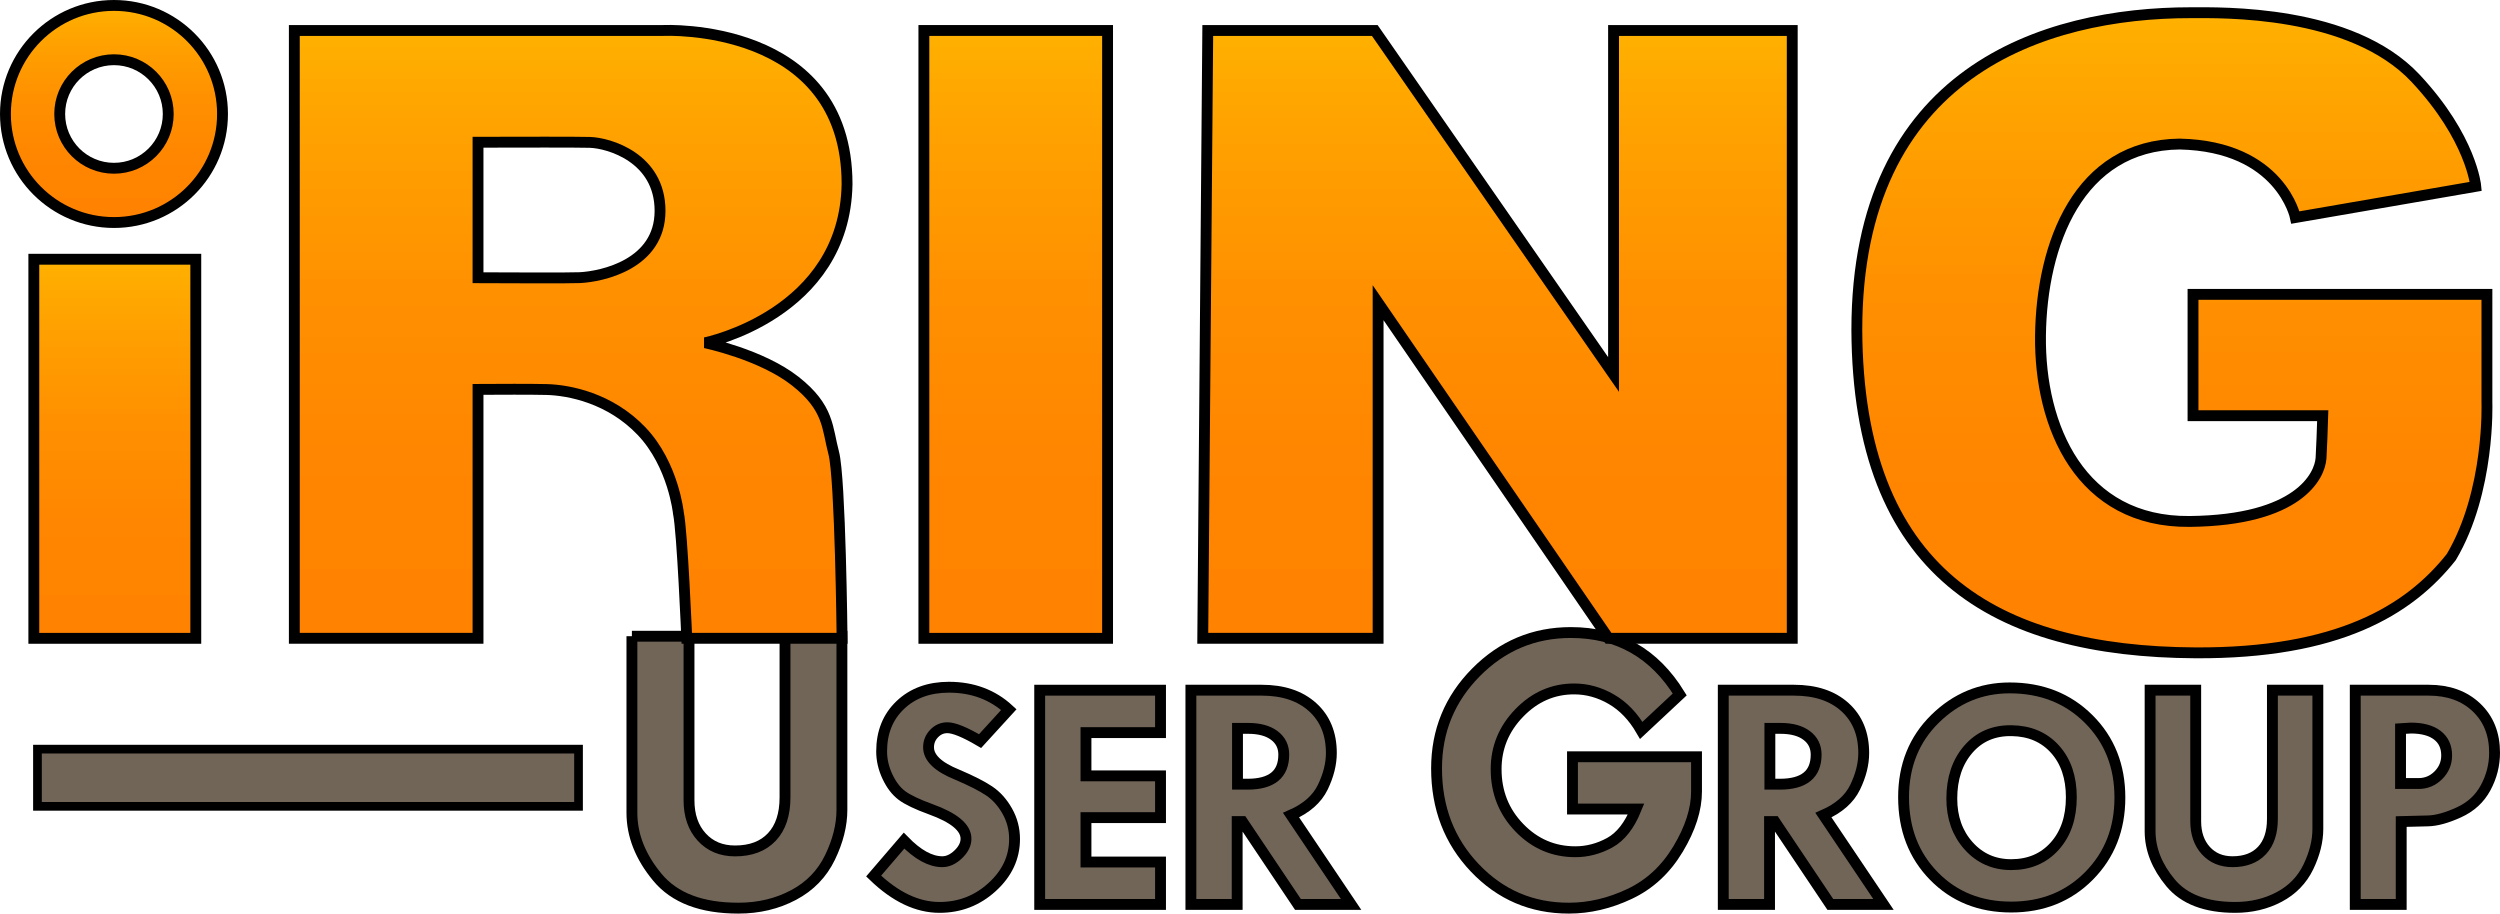
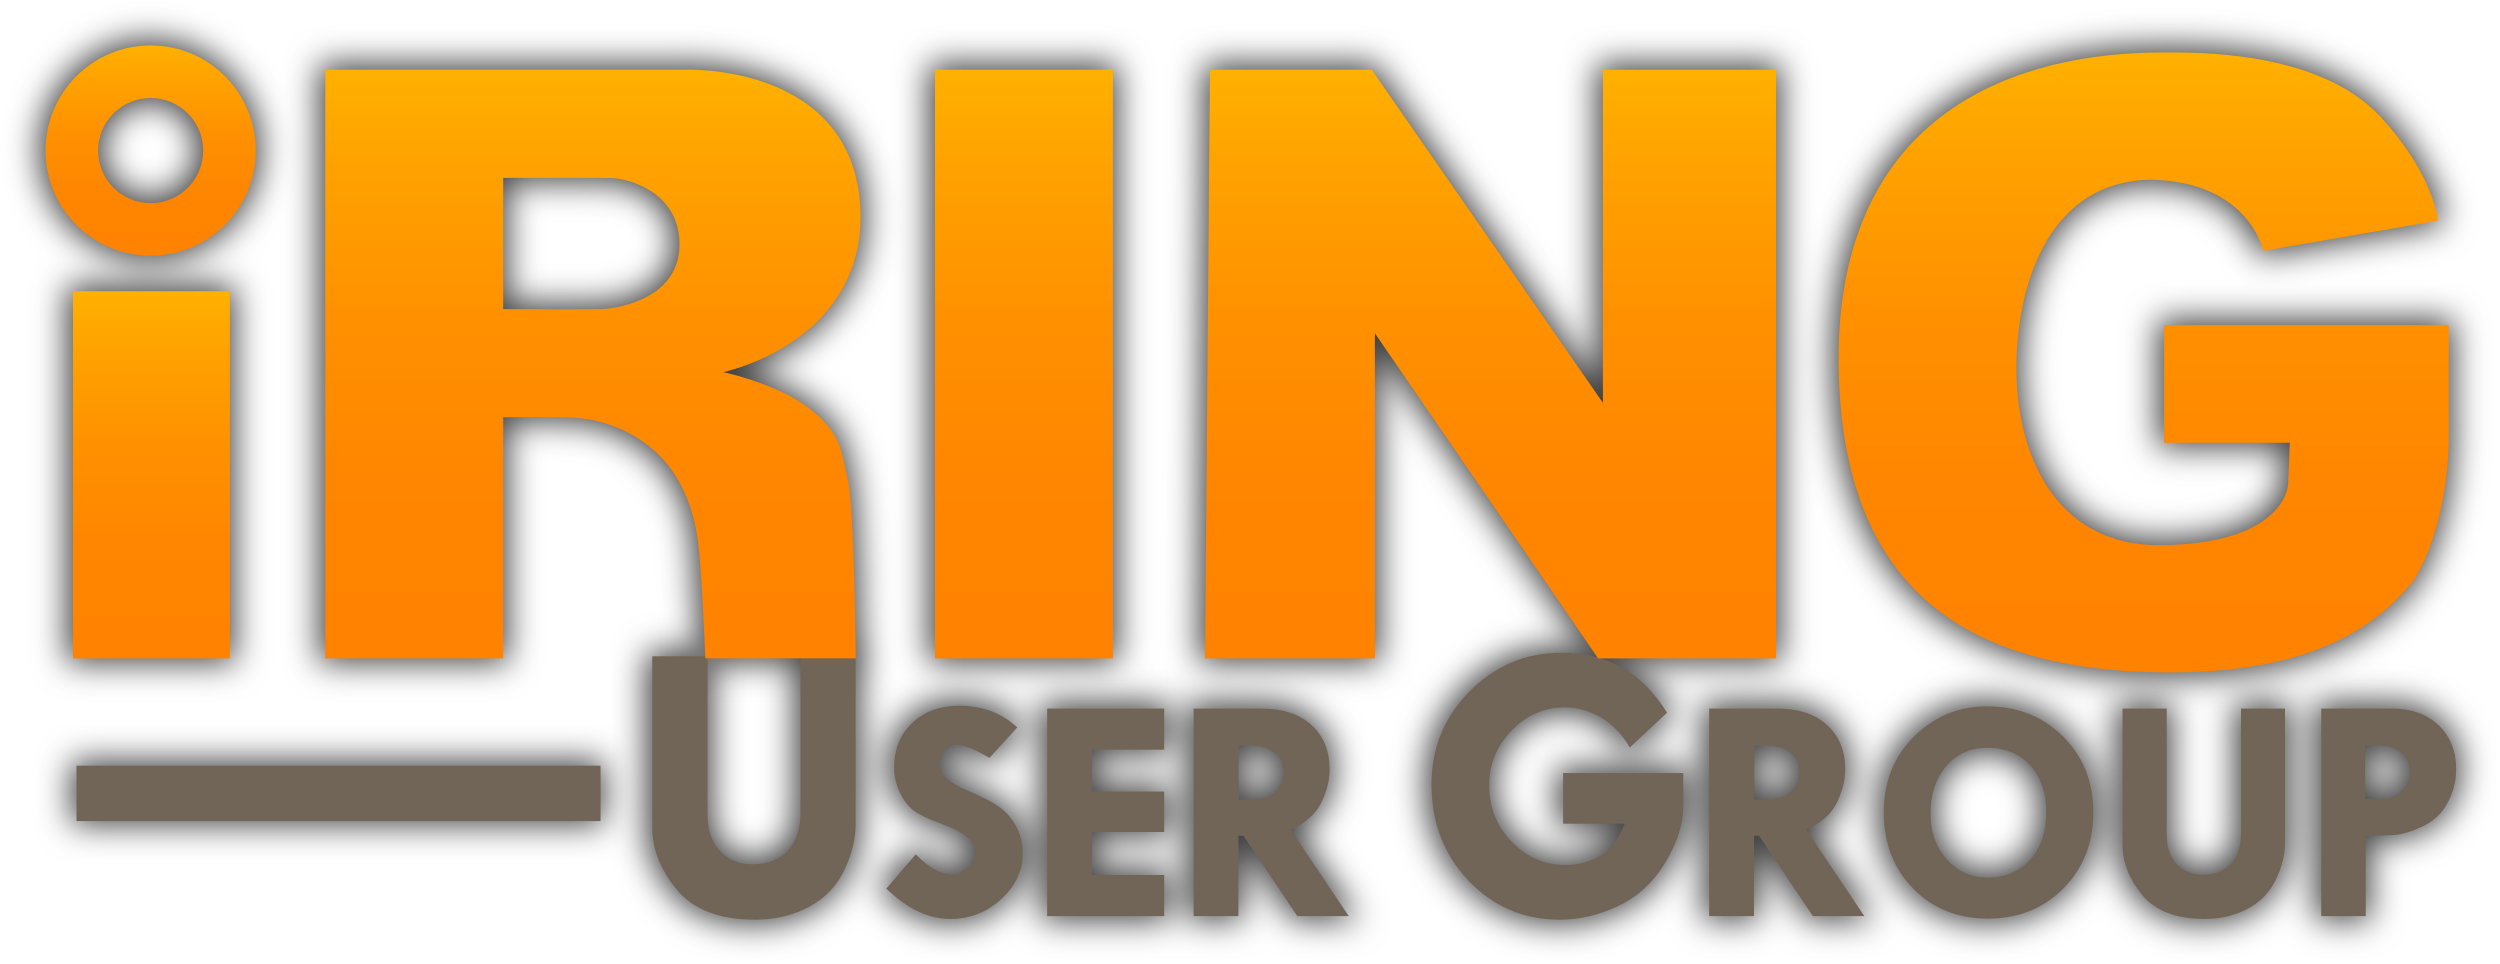
- <svg xmlns="http://www.w3.org/2000/svg" version="1.1" id="Layer_1" x="0px" y="0px" width="230.084" height="84.08" viewBox="0 0 230.084 84.08" enable-background="new 0 0 229.083 83.08" xml:space="preserve">
-   <defs id="defs108" />
-   <rect style="fill:#716558;fill-opacity:1;stroke:#000000;stroke-width:0.8;stroke-miterlimit:4;stroke-opacity:1;stroke-dasharray:none" id="rect3805" width="49.796" height="5.264" x="3.448" y="68.946" />
-   <g id="g3" style="stroke:#000000;stroke-opacity:1" transform="translate(0.5,0.4999998)">
-     <path d="m 57.656,58.053 h 5.256 V 73.15 c 0,1.404 0.389,2.533 1.168,3.385 0.778,0.854 1.802,1.279 3.07,1.279 1.457,0 2.587,-0.43 3.392,-1.289 0.804,-0.857 1.205,-2.07 1.205,-3.637 V 58.053 h 5.237 v 15.982 c 0,1.404 -0.364,2.861 -1.093,4.371 -0.729,1.512 -1.85,2.668 -3.362,3.469 -1.514,0.803 -3.206,1.205 -5.077,1.205 -3.391,0 -5.871,-0.943 -7.441,-2.83 -1.57,-1.887 -2.354,-3.871 -2.354,-5.951 V 58.053 z" id="path5" style="fill:#716558;stroke:#000000;stroke-opacity:1" />
-     <path d="m 92.346,64.809 -2.647,2.898 c -1.395,-0.82 -2.398,-1.232 -3.01,-1.232 -0.472,0 -0.878,0.178 -1.219,0.533 -0.342,0.355 -0.512,0.779 -0.512,1.27 0,0.971 0.883,1.813 2.648,2.523 1.294,0.551 2.271,1.049 2.934,1.494 0.663,0.445 1.217,1.064 1.663,1.855 0.446,0.791 0.67,1.646 0.67,2.568 0,1.691 -0.685,3.164 -2.055,4.414 -1.369,1.252 -2.986,1.879 -4.853,1.879 -2.046,0 -4.067,-0.961 -6.063,-2.885 l 2.799,-3.258 c 1.254,1.291 2.427,1.938 3.521,1.938 0.512,0 1.003,-0.229 1.475,-0.682 0.472,-0.455 0.707,-0.932 0.707,-1.432 0,-1.029 -1.088,-1.936 -3.265,-2.721 -1.244,-0.453 -2.127,-0.877 -2.648,-1.271 -0.521,-0.396 -0.961,-0.971 -1.316,-1.729 -0.356,-0.756 -0.534,-1.529 -0.534,-2.32 0,-1.752 0.571,-3.174 1.715,-4.264 1.144,-1.092 2.639,-1.639 4.484,-1.639 2.185,0.002 4.021,0.69 5.506,2.061 z" id="path7" style="fill:#716558;stroke:#000000;stroke-opacity:1" />
-     <path d="m 95.187,63.021 h 11.12 v 3.904 h -6.861 v 3.98 h 6.861 v 3.844 h -6.861 v 4.086 h 6.861 v 3.904 H 95.187 V 63.021 z" id="path9" style="fill:#716558;stroke:#000000;stroke-opacity:1" />
-     <path d="m 109.103,63.021 h 6.508 c 1.979,0 3.543,0.52 4.693,1.561 1.148,1.041 1.725,2.447 1.725,4.219 0,1.01 -0.264,2.061 -0.791,3.152 -0.529,1.09 -1.5,1.945 -2.918,2.566 l 5.529,8.221 h -4.893 l -5.114,-7.629 h -0.481 v 7.629 h -4.259 V 63.021 z m 4.289,3.514 v 5.137 h 0.921 c 2.224,0 3.337,-0.906 3.337,-2.719 0,-0.74 -0.289,-1.328 -0.869,-1.764 -0.578,-0.436 -1.381,-0.654 -2.408,-0.654 h -0.981 z" id="path11" style="fill:#716558;stroke:#000000;stroke-opacity:1" />
-     <path d="m 154.093,63.412 -3.541,3.309 c -0.742,-1.279 -1.658,-2.234 -2.752,-2.867 -1.092,-0.633 -2.234,-0.949 -3.428,-0.949 -1.934,0 -3.615,0.732 -5.039,2.199 -1.426,1.467 -2.139,3.197 -2.139,5.189 0,2.119 0.713,3.914 2.139,5.387 1.424,1.473 3.143,2.209 5.152,2.209 1.092,0 2.145,-0.275 3.154,-0.826 1.012,-0.551 1.824,-1.586 2.439,-3.104 h -5.857 v -4.813 h 11.416 v 3.195 c 0,1.643 -0.566,3.408 -1.695,5.293 -1.131,1.889 -2.619,3.266 -4.465,4.137 -1.846,0.873 -3.711,1.309 -5.596,1.309 -3.416,0 -6.299,-1.236 -8.646,-3.705 -2.35,-2.469 -3.523,-5.521 -3.523,-9.156 0,-3.447 1.209,-6.395 3.627,-8.838 2.418,-2.445 5.328,-3.666 8.732,-3.666 4.345,0 7.686,1.898 10.022,5.697 z" id="path13" style="fill:#716558;stroke:#000000;stroke-opacity:1" />
-     <path d="m 158.099,63.021 h 6.508 c 1.979,0 3.543,0.52 4.693,1.561 1.148,1.041 1.725,2.447 1.725,4.219 0,1.01 -0.264,2.061 -0.791,3.152 -0.529,1.09 -1.5,1.945 -2.918,2.566 l 5.529,8.221 h -4.893 l -5.113,-7.629 h -0.482 v 7.629 h -4.258 V 63.021 z m 4.289,3.514 v 5.137 h 0.92 c 2.225,0 3.338,-0.906 3.338,-2.719 0,-0.74 -0.289,-1.328 -0.869,-1.764 -0.578,-0.436 -1.381,-0.654 -2.408,-0.654 h -0.981 z" id="path15" style="fill:#716558;stroke:#000000;stroke-opacity:1" />
-     <path d="m 174.693,72.873 c 0,-2.914 0.965,-5.318 2.896,-7.217 1.932,-1.896 4.221,-2.846 6.869,-2.846 2.93,0 5.352,0.953 7.268,2.861 1.916,1.908 2.875,4.318 2.875,7.232 0,2.893 -0.949,5.295 -2.844,7.209 -1.896,1.912 -4.283,2.867 -7.162,2.867 -2.881,0 -5.25,-0.951 -7.111,-2.854 -1.861,-1.903 -2.791,-4.318 -2.791,-7.252 z m 9.961,-6.127 c -1.654,-0.031 -2.988,0.541 -4.002,1.711 -1.014,1.172 -1.52,2.684 -1.52,4.537 0,1.752 0.516,3.203 1.549,4.355 1.033,1.15 2.338,1.727 3.914,1.727 1.654,0 2.99,-0.568 4.01,-1.705 1.018,-1.137 1.527,-2.635 1.527,-4.498 0,-1.832 -0.5,-3.305 -1.498,-4.416 -0.998,-1.111 -2.324,-1.682 -3.98,-1.711 z" id="path17" style="fill:#716558;stroke:#000000;stroke-opacity:1" />
-     <path d="m 197.382,63.021 h 4.197 v 12.061 c 0,1.121 0.313,2.021 0.934,2.703 0.621,0.68 1.439,1.021 2.453,1.021 1.164,0 2.066,-0.344 2.709,-1.029 0.641,-0.686 0.963,-1.654 0.963,-2.906 v -11.85 h 4.182 v 12.766 c 0,1.121 -0.291,2.285 -0.871,3.492 -0.582,1.207 -1.479,2.131 -2.688,2.771 -1.209,0.64 -2.561,0.961 -4.055,0.961 -2.709,0 -4.689,-0.754 -5.943,-2.262 -1.254,-1.506 -1.881,-3.09 -1.881,-4.752 V 63.021 z" id="path19" style="fill:#716558;stroke:#000000;stroke-opacity:1" />
-     <path d="m 216.263,63.021 h 6.756 c 1.816,0 3.281,0.527 4.395,1.584 1.114,1.057 1.67,2.445 1.67,4.168 0,1.131 -0.273,2.205 -0.82,3.221 -0.547,1.018 -1.371,1.775 -2.475,2.275 -1.104,0.502 -2.047,0.762 -2.828,0.781 l -2.469,0.061 v 7.629 h -4.229 V 63.021 z m 4.168,3.545 v 5.045 h 1.656 c 0.711,0 1.32,-0.256 1.828,-0.766 0.506,-0.51 0.76,-1.117 0.76,-1.816 0,-0.801 -0.287,-1.422 -0.857,-1.863 -0.572,-0.439 -1.385,-0.66 -2.438,-0.66 l -0.949,0.06 z" id="path21" style="fill:#716558;stroke:#000000;stroke-opacity:1" />
+ <svg xmlns="http://www.w3.org/2000/svg" version="1.1" id="Layer_1" x="0px" y="0px" width="237.576" height="91.572" viewBox="0 0 237.576 91.572" enable-background="new 0 0 229.083 83.08" xml:space="preserve">
+   <defs id="defs108">
+     <linearGradient id="SVGID_1_-1" gradientUnits="userSpaceOnUse" x1="137.321" y1="2.305" x2="137.321" y2="58.248">
+       <stop offset="0" style="stop-color:#FFB100" id="stop26-7" />
+       <stop offset="0.149" style="stop-color:#FFA300" id="stop28-4" />
+       <stop offset="0.416" style="stop-color:#FF9100" id="stop30-0" />
+       <stop offset="0.695" style="stop-color:#FF8600" id="stop32-9" />
+       <stop offset="1" style="stop-color:#FF8200" id="stop34-4" />
+     </linearGradient>
+     <linearGradient id="SVGID_2_-8" gradientUnits="userSpaceOnUse" x1="92.981" y1="2.305" x2="92.981" y2="58.248">
+       <stop offset="0" style="stop-color:#FFB100" id="stop39-8" />
+       <stop offset="0.149" style="stop-color:#FFA300" id="stop41-2" />
+       <stop offset="0.416" style="stop-color:#FF9100" id="stop43-4" />
+       <stop offset="0.695" style="stop-color:#FF8600" id="stop45-5" />
+       <stop offset="1" style="stop-color:#FF8200" id="stop47-5" />
+     </linearGradient>
+     <linearGradient id="SVGID_3_-1" gradientUnits="userSpaceOnUse" x1="10.067" y1="23.359" x2="10.067" y2="58.248">
+       <stop offset="0" style="stop-color:#FFB100" id="stop54-7" />
+       <stop offset="0.149" style="stop-color:#FFA300" id="stop56-1" />
+       <stop offset="0.416" style="stop-color:#FF9100" id="stop58-1" />
+       <stop offset="0.695" style="stop-color:#FF8600" id="stop60-5" />
+       <stop offset="1" style="stop-color:#FF8200" id="stop62-2" />
+     </linearGradient>
+     <linearGradient id="SVGID_4_-7" gradientUnits="userSpaceOnUse" x1="9.99" y1="0" x2="9.99" y2="19.98">
+       <stop offset="0" style="stop-color:#FFB100" id="stop67-6" />
+       <stop offset="0.149" style="stop-color:#FFA300" id="stop69-1" />
+       <stop offset="0.416" style="stop-color:#FF9100" id="stop71-4" />
+       <stop offset="0.695" style="stop-color:#FF8600" id="stop73-2" />
+       <stop offset="1" style="stop-color:#FF8200" id="stop75-3" />
+     </linearGradient>
+     <linearGradient id="SVGID_5_-2" gradientUnits="userSpaceOnUse" x1="52.023" y1="2.297" x2="52.023" y2="58.248">
+       <stop offset="0" style="stop-color:#FFB100" id="stop80-2" />
+       <stop offset="0.149" style="stop-color:#FFA300" id="stop82-1" />
+       <stop offset="0.416" style="stop-color:#FF9100" id="stop84-6" />
+       <stop offset="0.695" style="stop-color:#FF8600" id="stop86-8" />
+       <stop offset="1" style="stop-color:#FF8200" id="stop88-5" />
+     </linearGradient>
+     <linearGradient id="SVGID_6_-7" gradientUnits="userSpaceOnUse" x1="199.388" y1="0.665" x2="199.388" y2="59.583">
+       <stop offset="0" style="stop-color:#FFB100" id="stop93-6" />
+       <stop offset="0.149" style="stop-color:#FFA300" id="stop95-1" />
+       <stop offset="0.416" style="stop-color:#FF9100" id="stop97-8" />
+       <stop offset="0.695" style="stop-color:#FF8600" id="stop99-9" />
+       <stop offset="1" style="stop-color:#FF8200" id="stop101-2" />
+     </linearGradient>
+     <filter id="filter4177" x="-0.075" width="1.15" y="-0.712" height="2.423" color-interpolation-filters="sRGB">
+       <feGaussianBlur stdDeviation="1.561" id="feGaussianBlur4179" />
+     </filter>
+     <filter id="filter4181" x="-0.022" width="1.044" y="-0.148" height="1.295" color-interpolation-filters="sRGB">
+       <feGaussianBlur stdDeviation="1.561" id="feGaussianBlur4183" />
+     </filter>
+     <filter id="filter4185" color-interpolation-filters="sRGB">
+       <feGaussianBlur stdDeviation="1.561" id="feGaussianBlur4187" />
+     </filter>
+   </defs>
+   <rect style="opacity:0.75;fill:#000000;fill-opacity:1;stroke:#000000;stroke-width:0.8;stroke-miterlimit:4;stroke-opacity:1;stroke-dasharray:none;filter:url(#filter4177)" id="rect3805-7" width="49.796" height="5.264" x="7.194" y="72.692" />
+   <g id="g3-9" style="opacity:0.75;fill:#000000;fill-opacity:1;stroke:#000000;stroke-opacity:1;filter:url(#filter4181)" transform="translate(4.245968,4.245966)">
+     <path d="m 57.656,58.053 h 5.256 V 73.15 c 0,1.404 0.389,2.533 1.168,3.385 0.778,0.854 1.802,1.279 3.07,1.279 1.457,0 2.587,-0.43 3.392,-1.289 0.804,-0.857 1.205,-2.07 1.205,-3.637 V 58.053 h 5.237 v 15.982 c 0,1.404 -0.364,2.861 -1.093,4.371 -0.729,1.512 -1.85,2.668 -3.362,3.469 -1.514,0.803 -3.206,1.205 -5.077,1.205 -3.391,0 -5.871,-0.943 -7.441,-2.83 -1.57,-1.887 -2.354,-3.871 -2.354,-5.951 V 58.053 z" id="path5-5" style="fill:#000000;fill-opacity:1;stroke:#000000;stroke-opacity:1" />
+     <path d="m 92.346,64.809 -2.647,2.898 c -1.395,-0.82 -2.398,-1.232 -3.01,-1.232 -0.472,0 -0.878,0.178 -1.219,0.533 -0.342,0.355 -0.512,0.779 -0.512,1.27 0,0.971 0.883,1.813 2.648,2.523 1.294,0.551 2.271,1.049 2.934,1.494 0.663,0.445 1.217,1.064 1.663,1.855 0.446,0.791 0.67,1.646 0.67,2.568 0,1.691 -0.685,3.164 -2.055,4.414 -1.369,1.252 -2.986,1.879 -4.853,1.879 -2.046,0 -4.067,-0.961 -6.063,-2.885 l 2.799,-3.258 c 1.254,1.291 2.427,1.938 3.521,1.938 0.512,0 1.003,-0.229 1.475,-0.682 0.472,-0.455 0.707,-0.932 0.707,-1.432 0,-1.029 -1.088,-1.936 -3.265,-2.721 -1.244,-0.453 -2.127,-0.877 -2.648,-1.271 -0.521,-0.396 -0.961,-0.971 -1.316,-1.729 -0.356,-0.756 -0.534,-1.529 -0.534,-2.32 0,-1.752 0.571,-3.174 1.715,-4.264 1.144,-1.092 2.639,-1.639 4.484,-1.639 2.185,0.002 4.021,0.69 5.506,2.061 z" id="path7-4" style="fill:#000000;fill-opacity:1;stroke:#000000;stroke-opacity:1" />
+     <path d="m 95.187,63.021 h 11.12 v 3.904 h -6.861 v 3.98 h 6.861 v 3.844 h -6.861 v 4.086 h 6.861 v 3.904 H 95.187 V 63.021 z" id="path9-3" style="fill:#000000;fill-opacity:1;stroke:#000000;stroke-opacity:1" />
+     <path d="m 109.103,63.021 h 6.508 c 1.979,0 3.543,0.52 4.693,1.561 1.148,1.041 1.725,2.447 1.725,4.219 0,1.01 -0.264,2.061 -0.791,3.152 -0.529,1.09 -1.5,1.945 -2.918,2.566 l 5.529,8.221 h -4.893 l -5.114,-7.629 h -0.481 v 7.629 h -4.259 V 63.021 z m 4.289,3.514 v 5.137 h 0.921 c 2.224,0 3.337,-0.906 3.337,-2.719 0,-0.74 -0.289,-1.328 -0.869,-1.764 -0.578,-0.436 -1.381,-0.654 -2.408,-0.654 h -0.981 z" id="path11-1" style="fill:#000000;fill-opacity:1;stroke:#000000;stroke-opacity:1" />
+     <path d="m 154.093,63.412 -3.541,3.309 c -0.742,-1.279 -1.658,-2.234 -2.752,-2.867 -1.092,-0.633 -2.234,-0.949 -3.428,-0.949 -1.934,0 -3.615,0.732 -5.039,2.199 -1.426,1.467 -2.139,3.197 -2.139,5.189 0,2.119 0.713,3.914 2.139,5.387 1.424,1.473 3.143,2.209 5.152,2.209 1.092,0 2.145,-0.275 3.154,-0.826 1.012,-0.551 1.824,-1.586 2.439,-3.104 h -5.857 v -4.813 h 11.416 v 3.195 c 0,1.643 -0.566,3.408 -1.695,5.293 -1.131,1.889 -2.619,3.266 -4.465,4.137 -1.846,0.873 -3.711,1.309 -5.596,1.309 -3.416,0 -6.299,-1.236 -8.646,-3.705 -2.35,-2.469 -3.523,-5.521 -3.523,-9.156 0,-3.447 1.209,-6.395 3.627,-8.838 2.418,-2.445 5.328,-3.666 8.732,-3.666 4.345,0 7.686,1.898 10.022,5.697 z" id="path13-2" style="fill:#000000;fill-opacity:1;stroke:#000000;stroke-opacity:1" />
+     <path d="m 158.099,63.021 h 6.508 c 1.979,0 3.543,0.52 4.693,1.561 1.148,1.041 1.725,2.447 1.725,4.219 0,1.01 -0.264,2.061 -0.791,3.152 -0.529,1.09 -1.5,1.945 -2.918,2.566 l 5.529,8.221 h -4.893 l -5.113,-7.629 h -0.482 v 7.629 h -4.258 V 63.021 z m 4.289,3.514 v 5.137 h 0.92 c 2.225,0 3.338,-0.906 3.338,-2.719 0,-0.74 -0.289,-1.328 -0.869,-1.764 -0.578,-0.436 -1.381,-0.654 -2.408,-0.654 h -0.981 z" id="path15-3" style="fill:#000000;fill-opacity:1;stroke:#000000;stroke-opacity:1" />
+     <path d="m 174.693,72.873 c 0,-2.914 0.965,-5.318 2.896,-7.217 1.932,-1.896 4.221,-2.846 6.869,-2.846 2.93,0 5.352,0.953 7.268,2.861 1.916,1.908 2.875,4.318 2.875,7.232 0,2.893 -0.949,5.295 -2.844,7.209 -1.896,1.912 -4.283,2.867 -7.162,2.867 -2.881,0 -5.25,-0.951 -7.111,-2.854 -1.861,-1.903 -2.791,-4.318 -2.791,-7.252 z m 9.961,-6.127 c -1.654,-0.031 -2.988,0.541 -4.002,1.711 -1.014,1.172 -1.52,2.684 -1.52,4.537 0,1.752 0.516,3.203 1.549,4.355 1.033,1.15 2.338,1.727 3.914,1.727 1.654,0 2.99,-0.568 4.01,-1.705 1.018,-1.137 1.527,-2.635 1.527,-4.498 0,-1.832 -0.5,-3.305 -1.498,-4.416 -0.998,-1.111 -2.324,-1.682 -3.98,-1.711 z" id="path17-3" style="fill:#000000;fill-opacity:1;stroke:#000000;stroke-opacity:1" />
+     <path d="m 197.382,63.021 h 4.197 v 12.061 c 0,1.121 0.313,2.021 0.934,2.703 0.621,0.68 1.439,1.021 2.453,1.021 1.164,0 2.066,-0.344 2.709,-1.029 0.641,-0.686 0.963,-1.654 0.963,-2.906 v -11.85 h 4.182 v 12.766 c 0,1.121 -0.291,2.285 -0.871,3.492 -0.582,1.207 -1.479,2.131 -2.688,2.771 -1.209,0.64 -2.561,0.961 -4.055,0.961 -2.709,0 -4.689,-0.754 -5.943,-2.262 -1.254,-1.506 -1.881,-3.09 -1.881,-4.752 V 63.021 z" id="path19-4" style="fill:#000000;fill-opacity:1;stroke:#000000;stroke-opacity:1" />
+     <path d="m 216.263,63.021 h 6.756 c 1.816,0 3.281,0.527 4.395,1.584 1.114,1.057 1.67,2.445 1.67,4.168 0,1.131 -0.273,2.205 -0.82,3.221 -0.547,1.018 -1.371,1.775 -2.475,2.275 -1.104,0.502 -2.047,0.762 -2.828,0.781 l -2.469,0.061 v 7.629 h -4.229 V 63.021 z m 4.168,3.545 v 5.045 h 1.656 c 0.711,0 1.32,-0.256 1.828,-0.766 0.506,-0.51 0.76,-1.117 0.76,-1.816 0,-0.801 -0.287,-1.422 -0.857,-1.863 -0.572,-0.439 -1.385,-0.66 -2.438,-0.66 l -0.949,0.06 z" id="path21-1" style="fill:#000000;fill-opacity:1;stroke:#000000;stroke-opacity:1" />
  </g>
-   <g id="g23" style="stroke:#000000;stroke-opacity:1" transform="translate(0.5,0.4999998)">
+   <g id="g23-1" style="opacity:0.75;fill:#000000;fill-opacity:1;stroke:#000000;stroke-opacity:1;filter:url(#filter4185)" transform="translate(4.245968,4.245966)">
+     <linearGradient id="linearGradient3863" gradientUnits="userSpaceOnUse" x1="137.321" y1="2.305" x2="137.321" y2="58.248">
+       <stop offset="0" style="stop-color:#FFB100" id="stop3865" />
+       <stop offset="0.149" style="stop-color:#FFA300" id="stop3867" />
+       <stop offset="0.416" style="stop-color:#FF9100" id="stop3869" />
+       <stop offset="0.695" style="stop-color:#FF8600" id="stop3871" />
+       <stop offset="1" style="stop-color:#FF8200" id="stop3873" />
+     </linearGradient>
+     <polygon points="126.332,27.357 126.332,58.248 110.194,58.248 110.655,2.305 126.025,2.305 148.001,33.965 148.001,2.307 164.447,2.307 164.447,58.248 147.541,58.248 " id="polygon36-3" style="fill:#000000;fill-opacity:1;stroke:#000000;stroke-opacity:1" />
+     <linearGradient id="linearGradient3876" gradientUnits="userSpaceOnUse" x1="92.981" y1="2.305" x2="92.981" y2="58.248">
+       <stop offset="0" style="stop-color:#FFB100" id="stop3878" />
+       <stop offset="0.149" style="stop-color:#FFA300" id="stop3880" />
+       <stop offset="0.416" style="stop-color:#FF9100" id="stop3882" />
+       <stop offset="0.695" style="stop-color:#FF8600" id="stop3884" />
+       <stop offset="1" style="stop-color:#FF8200" id="stop3886" />
+     </linearGradient>
+     <rect x="84.528" y="2.305" width="16.906" height="55.943" id="rect49-8" style="fill:#000000;fill-opacity:1;stroke:#000000;stroke-opacity:1" />
+     <g id="g51-7" style="fill:#000000;fill-opacity:1;stroke:#000000;stroke-opacity:1">
+       <linearGradient id="linearGradient3890" gradientUnits="userSpaceOnUse" x1="10.067" y1="23.359" x2="10.067" y2="58.248">
+         <stop offset="0" style="stop-color:#FFB100" id="stop3892" />
+         <stop offset="0.149" style="stop-color:#FFA300" id="stop3894" />
+         <stop offset="0.416" style="stop-color:#FF9100" id="stop3896" />
+         <stop offset="0.695" style="stop-color:#FF8600" id="stop3898" />
+         <stop offset="1" style="stop-color:#FF8200" id="stop3900" />
+       </linearGradient>
+       <rect x="2.613" y="23.359" width="14.907" height="34.889" id="rect64-4" style="fill:#000000;fill-opacity:1;stroke:#000000;stroke-opacity:1" />
+       <linearGradient id="linearGradient3903" gradientUnits="userSpaceOnUse" x1="9.99" y1="0" x2="9.99" y2="19.98">
+         <stop offset="0" style="stop-color:#FFB100" id="stop3905" />
+         <stop offset="0.149" style="stop-color:#FFA300" id="stop3907" />
+         <stop offset="0.416" style="stop-color:#FF9100" id="stop3909" />
+         <stop offset="0.695" style="stop-color:#FF8600" id="stop3911" />
+         <stop offset="1" style="stop-color:#FF8200" id="stop3913" />
+       </linearGradient>
+       <path d="M 9.99,0 C 4.473,0 0,4.473 0,9.99 c 0,5.517 4.473,9.99 9.99,9.99 5.517,0 9.989,-4.473 9.989,-9.99 C 19.979,4.473 15.508,0 9.99,0 z m 0,14.986 c -2.759,0 -4.995,-2.236 -4.995,-4.996 0,-2.758 2.236,-4.994 4.995,-4.994 2.758,0 4.994,2.236 4.994,4.994 0,2.76 -2.236,4.996 -4.994,4.996 z" id="path77-2" style="fill:#000000;fill-opacity:1;stroke:#000000;stroke-opacity:1" />
+     </g>
+     <linearGradient id="linearGradient3916" gradientUnits="userSpaceOnUse" x1="52.023" y1="2.297" x2="52.023" y2="58.248">
+       <stop offset="0" style="stop-color:#FFB100" id="stop3918" />
+       <stop offset="0.149" style="stop-color:#FFA300" id="stop3920" />
+       <stop offset="0.416" style="stop-color:#FF9100" id="stop3922" />
+       <stop offset="0.695" style="stop-color:#FF8600" id="stop3924" />
+       <stop offset="1" style="stop-color:#FF8200" id="stop3926" />
+     </linearGradient>
+     <path d="m 72.695,34.58 c -3.126,-2.459 -8.3,-3.535 -8.3,-3.535 0,0 12.858,-2.611 13.063,-14.6 C 77.458,1.486 60.553,2.304 60.553,2.304 h -17.06 l 0,0 H 26.588 v 55.943 h 16.906 v -22.91 c 1.862,-0.012 4.924,-0.023 6.301,0.012 2.05,0.051 5.841,0.768 8.761,3.842 2.92,3.072 3.381,7.531 3.381,7.531 0.358,1.689 0.769,11.525 0.769,11.525 h 14.293 c 0,0 -0.153,-14.752 -0.769,-17.059 -0.615,-2.305 -0.41,-4.149 -3.535,-6.608 z M 52.868,25.053 c -0.92,0.045 -6.592,0.021 -9.374,0.008 V 12.59 c 3.872,-0.012 9.212,-0.018 10.297,0.014 1.742,0.051 6.455,1.408 6.455,6.301 0,4.917 -5.328,6.044 -7.378,6.148 z" id="path90-7" style="fill:#000000;fill-opacity:1;stroke:#000000;stroke-opacity:1" />
+     <linearGradient id="linearGradient3929" gradientUnits="userSpaceOnUse" x1="199.388" y1="0.665" x2="199.388" y2="59.583">
+       <stop offset="0" style="stop-color:#FFB100" id="stop3931" />
+       <stop offset="0.149" style="stop-color:#FFA300" id="stop3933" />
+       <stop offset="0.416" style="stop-color:#FF9100" id="stop3935" />
+       <stop offset="0.695" style="stop-color:#FF8600" id="stop3937" />
+       <stop offset="1" style="stop-color:#FF8200" id="stop3939" />
+     </linearGradient>
+     <path d="M 228.38,36.527 V 26.59 h -27.049 v 11.166 h 11.939 c -0.039,1.266 -0.098,2.951 -0.156,3.895 -0.104,1.639 -2.049,5.736 -12.09,5.84 -10.041,0.104 -13.832,-8.709 -13.73,-17.111 0.104,-8.4 3.484,-17.52 12.809,-17.623 9.322,0.205 10.654,6.764 10.654,6.764 l 16.6,-2.869 c 0,0 -0.385,-4.436 -5.533,-9.938 -5.943,-6.354 -17.93,-6.045 -20.697,-6.045 -13.523,0 -30.736,5.43 -30.736,29.199 0.102,22.336 12.703,29.611 31.146,29.715 13.115,0.072 19.672,-3.895 23.564,-8.814 3.588,-6.046 3.279,-14.242 3.279,-14.242 z" id="path103-7" style="fill:#000000;fill-opacity:1;stroke:#000000;stroke-opacity:1" />
+   </g>
+   <rect style="fill:#716558;fill-opacity:1;stroke:none" id="rect3805" width="49.796" height="5.264" x="7.273" y="72.763" />
+   <g id="g3" style="stroke:none" transform="translate(4.325362,4.316817)">
+     <path d="m 57.656,58.053 h 5.256 V 73.15 c 0,1.404 0.389,2.533 1.168,3.385 0.778,0.854 1.802,1.279 3.07,1.279 1.457,0 2.587,-0.43 3.392,-1.289 0.804,-0.857 1.205,-2.07 1.205,-3.637 V 58.053 h 5.237 v 15.982 c 0,1.404 -0.364,2.861 -1.093,4.371 -0.729,1.512 -1.85,2.668 -3.362,3.469 -1.514,0.803 -3.206,1.205 -5.077,1.205 -3.391,0 -5.871,-0.943 -7.441,-2.83 -1.57,-1.887 -2.354,-3.871 -2.354,-5.951 V 58.053 z" id="path5" style="fill:#716558;stroke:none" />
+     <path d="m 92.346,64.809 -2.647,2.898 c -1.395,-0.82 -2.398,-1.232 -3.01,-1.232 -0.472,0 -0.878,0.178 -1.219,0.533 -0.342,0.355 -0.512,0.779 -0.512,1.27 0,0.971 0.883,1.813 2.648,2.523 1.294,0.551 2.271,1.049 2.934,1.494 0.663,0.445 1.217,1.064 1.663,1.855 0.446,0.791 0.67,1.646 0.67,2.568 0,1.691 -0.685,3.164 -2.055,4.414 -1.369,1.252 -2.986,1.879 -4.853,1.879 -2.046,0 -4.067,-0.961 -6.063,-2.885 l 2.799,-3.258 c 1.254,1.291 2.427,1.938 3.521,1.938 0.512,0 1.003,-0.229 1.475,-0.682 0.472,-0.455 0.707,-0.932 0.707,-1.432 0,-1.029 -1.088,-1.936 -3.265,-2.721 -1.244,-0.453 -2.127,-0.877 -2.648,-1.271 -0.521,-0.396 -0.961,-0.971 -1.316,-1.729 -0.356,-0.756 -0.534,-1.529 -0.534,-2.32 0,-1.752 0.571,-3.174 1.715,-4.264 1.144,-1.092 2.639,-1.639 4.484,-1.639 2.185,0.002 4.021,0.69 5.506,2.061 z" id="path7" style="fill:#716558;stroke:none" />
+     <path d="m 95.187,63.021 h 11.12 v 3.904 h -6.861 v 3.98 h 6.861 v 3.844 h -6.861 v 4.086 h 6.861 v 3.904 H 95.187 V 63.021 z" id="path9" style="fill:#716558;stroke:none" />
+     <path d="m 109.103,63.021 h 6.508 c 1.979,0 3.543,0.52 4.693,1.561 1.148,1.041 1.725,2.447 1.725,4.219 0,1.01 -0.264,2.061 -0.791,3.152 -0.529,1.09 -1.5,1.945 -2.918,2.566 l 5.529,8.221 h -4.893 l -5.114,-7.629 h -0.481 v 7.629 h -4.259 V 63.021 z m 4.289,3.514 v 5.137 h 0.921 c 2.224,0 3.337,-0.906 3.337,-2.719 0,-0.74 -0.289,-1.328 -0.869,-1.764 -0.578,-0.436 -1.381,-0.654 -2.408,-0.654 h -0.981 z" id="path11" style="fill:#716558;stroke:none" />
+     <path d="m 154.093,63.412 -3.541,3.309 c -0.742,-1.279 -1.658,-2.234 -2.752,-2.867 -1.092,-0.633 -2.234,-0.949 -3.428,-0.949 -1.934,0 -3.615,0.732 -5.039,2.199 -1.426,1.467 -2.139,3.197 -2.139,5.189 0,2.119 0.713,3.914 2.139,5.387 1.424,1.473 3.143,2.209 5.152,2.209 1.092,0 2.145,-0.275 3.154,-0.826 1.012,-0.551 1.824,-1.586 2.439,-3.104 h -5.857 v -4.813 h 11.416 v 3.195 c 0,1.643 -0.566,3.408 -1.695,5.293 -1.131,1.889 -2.619,3.266 -4.465,4.137 -1.846,0.873 -3.711,1.309 -5.596,1.309 -3.416,0 -6.299,-1.236 -8.646,-3.705 -2.35,-2.469 -3.523,-5.521 -3.523,-9.156 0,-3.447 1.209,-6.395 3.627,-8.838 2.418,-2.445 5.328,-3.666 8.732,-3.666 4.345,0 7.686,1.898 10.022,5.697 z" id="path13" style="fill:#716558;stroke:none" />
+     <path d="m 158.099,63.021 h 6.508 c 1.979,0 3.543,0.52 4.693,1.561 1.148,1.041 1.725,2.447 1.725,4.219 0,1.01 -0.264,2.061 -0.791,3.152 -0.529,1.09 -1.5,1.945 -2.918,2.566 l 5.529,8.221 h -4.893 l -5.113,-7.629 h -0.482 v 7.629 h -4.258 V 63.021 z m 4.289,3.514 v 5.137 h 0.92 c 2.225,0 3.338,-0.906 3.338,-2.719 0,-0.74 -0.289,-1.328 -0.869,-1.764 -0.578,-0.436 -1.381,-0.654 -2.408,-0.654 h -0.981 z" id="path15" style="fill:#716558;stroke:none" />
+     <path d="m 174.693,72.873 c 0,-2.914 0.965,-5.318 2.896,-7.217 1.932,-1.896 4.221,-2.846 6.869,-2.846 2.93,0 5.352,0.953 7.268,2.861 1.916,1.908 2.875,4.318 2.875,7.232 0,2.893 -0.949,5.295 -2.844,7.209 -1.896,1.912 -4.283,2.867 -7.162,2.867 -2.881,0 -5.25,-0.951 -7.111,-2.854 -1.861,-1.903 -2.791,-4.318 -2.791,-7.252 z m 9.961,-6.127 c -1.654,-0.031 -2.988,0.541 -4.002,1.711 -1.014,1.172 -1.52,2.684 -1.52,4.537 0,1.752 0.516,3.203 1.549,4.355 1.033,1.15 2.338,1.727 3.914,1.727 1.654,0 2.99,-0.568 4.01,-1.705 1.018,-1.137 1.527,-2.635 1.527,-4.498 0,-1.832 -0.5,-3.305 -1.498,-4.416 -0.998,-1.111 -2.324,-1.682 -3.98,-1.711 z" id="path17" style="fill:#716558;stroke:none" />
+     <path d="m 197.382,63.021 h 4.197 v 12.061 c 0,1.121 0.313,2.021 0.934,2.703 0.621,0.68 1.439,1.021 2.453,1.021 1.164,0 2.066,-0.344 2.709,-1.029 0.641,-0.686 0.963,-1.654 0.963,-2.906 v -11.85 h 4.182 v 12.766 c 0,1.121 -0.291,2.285 -0.871,3.492 -0.582,1.207 -1.479,2.131 -2.688,2.771 -1.209,0.64 -2.561,0.961 -4.055,0.961 -2.709,0 -4.689,-0.754 -5.943,-2.262 -1.254,-1.506 -1.881,-3.09 -1.881,-4.752 V 63.021 z" id="path19" style="fill:#716558;stroke:none" />
+     <path d="m 216.263,63.021 h 6.756 c 1.816,0 3.281,0.527 4.395,1.584 1.114,1.057 1.67,2.445 1.67,4.168 0,1.131 -0.273,2.205 -0.82,3.221 -0.547,1.018 -1.371,1.775 -2.475,2.275 -1.104,0.502 -2.047,0.762 -2.828,0.781 l -2.469,0.061 v 7.629 h -4.229 V 63.021 z m 4.168,3.545 v 5.045 h 1.656 c 0.711,0 1.32,-0.256 1.828,-0.766 0.506,-0.51 0.76,-1.117 0.76,-1.816 0,-0.801 -0.287,-1.422 -0.857,-1.863 -0.572,-0.439 -1.385,-0.66 -2.438,-0.66 l -0.949,0.06 z" id="path21" style="fill:#716558;stroke:none" />
+   </g>
+   <g id="g23" style="stroke:none" transform="translate(4.325362,4.316817)">
    <linearGradient id="SVGID_1_" gradientUnits="userSpaceOnUse" x1="137.321" y1="2.305" x2="137.321" y2="58.248">
      <stop offset="0" style="stop-color:#FFB100" id="stop26" />
      <stop offset="0.149" style="stop-color:#FFA300" id="stop28" />
      <stop offset="0.416" style="stop-color:#FF9100" id="stop30" />
      <stop offset="0.695" style="stop-color:#FF8600" id="stop32" />
      <stop offset="1" style="stop-color:#FF8200" id="stop34" />
    </linearGradient>
-     <polygon points="147.541,58.248 126.332,27.357 126.332,58.248 110.194,58.248 110.655,2.305 126.025,2.305 148.001,33.965 148.001,2.307 164.447,2.307 164.447,58.248 " id="polygon36" style="fill:url(#SVGID_1_);stroke:#000000;stroke-opacity:1" />
+     <polygon points="110.194,58.248 110.655,2.305 126.025,2.305 148.001,33.965 148.001,2.307 164.447,2.307 164.447,58.248 147.541,58.248 126.332,27.357 126.332,58.248 " id="polygon36" style="fill:url(#SVGID_1_);stroke:none" />
    <linearGradient id="SVGID_2_" gradientUnits="userSpaceOnUse" x1="92.981" y1="2.305" x2="92.981" y2="58.248">
      <stop offset="0" style="stop-color:#FFB100" id="stop39" />
      <stop offset="0.149" style="stop-color:#FFA300" id="stop41" />
      <stop offset="0.416" style="stop-color:#FF9100" id="stop43" />
      <stop offset="0.695" style="stop-color:#FF8600" id="stop45" />
      <stop offset="1" style="stop-color:#FF8200" id="stop47" />
    </linearGradient>
-     <rect x="84.528" y="2.305" width="16.906" height="55.943" id="rect49" style="fill:url(#SVGID_2_);stroke:#000000;stroke-opacity:1" />
-     <g id="g51" style="stroke:#000000;stroke-opacity:1">
+     <rect x="84.528" y="2.305" width="16.906" height="55.943" id="rect49" style="fill:url(#SVGID_2_);stroke:none" />
+     <g id="g51" style="stroke:none">
      <linearGradient id="SVGID_3_" gradientUnits="userSpaceOnUse" x1="10.067" y1="23.359" x2="10.067" y2="58.248">
        <stop offset="0" style="stop-color:#FFB100" id="stop54" />
        <stop offset="0.149" style="stop-color:#FFA300" id="stop56" />
        <stop offset="0.416" style="stop-color:#FF9100" id="stop58" />
        <stop offset="0.695" style="stop-color:#FF8600" id="stop60" />
        <stop offset="1" style="stop-color:#FF8200" id="stop62" />
      </linearGradient>
-       <rect x="2.613" y="23.359" width="14.907" height="34.889" id="rect64" style="fill:url(#SVGID_3_);stroke:#000000;stroke-opacity:1" />
+       <rect x="2.613" y="23.359" width="14.907" height="34.889" id="rect64" style="fill:url(#SVGID_3_);stroke:none" />
      <linearGradient id="SVGID_4_" gradientUnits="userSpaceOnUse" x1="9.99" y1="0" x2="9.99" y2="19.98">
        <stop offset="0" style="stop-color:#FFB100" id="stop67" />
        <stop offset="0.149" style="stop-color:#FFA300" id="stop69" />
        <stop offset="0.416" style="stop-color:#FF9100" id="stop71" />
        <stop offset="0.695" style="stop-color:#FF8600" id="stop73" />
        <stop offset="1" style="stop-color:#FF8200" id="stop75" />
      </linearGradient>
-       <path d="M 9.99,0 C 4.473,0 0,4.473 0,9.99 c 0,5.517 4.473,9.99 9.99,9.99 5.517,0 9.989,-4.473 9.989,-9.99 C 19.979,4.473 15.508,0 9.99,0 z m 0,14.986 c -2.759,0 -4.995,-2.236 -4.995,-4.996 0,-2.758 2.236,-4.994 4.995,-4.994 2.758,0 4.994,2.236 4.994,4.994 0,2.76 -2.236,4.996 -4.994,4.996 z" id="path77" style="fill:url(#SVGID_4_);stroke:#000000;stroke-opacity:1" />
+       <path d="M 9.99,0 C 4.473,0 0,4.473 0,9.99 c 0,5.517 4.473,9.99 9.99,9.99 5.517,0 9.989,-4.473 9.989,-9.99 C 19.979,4.473 15.508,0 9.99,0 z m 0,14.986 c -2.759,0 -4.995,-2.236 -4.995,-4.996 0,-2.758 2.236,-4.994 4.995,-4.994 2.758,0 4.994,2.236 4.994,4.994 0,2.76 -2.236,4.996 -4.994,4.996 z" id="path77" style="fill:url(#SVGID_4_);stroke:none" />
    </g>
    <linearGradient id="SVGID_5_" gradientUnits="userSpaceOnUse" x1="52.023" y1="2.297" x2="52.023" y2="58.248">
      <stop offset="0" style="stop-color:#FFB100" id="stop80" />
      <stop offset="0.149" style="stop-color:#FFA300" id="stop82" />
      <stop offset="0.416" style="stop-color:#FF9100" id="stop84" />
      <stop offset="0.695" style="stop-color:#FF8600" id="stop86" />
      <stop offset="1" style="stop-color:#FF8200" id="stop88" />
    </linearGradient>
-     <path d="m 72.695,34.58 c -3.126,-2.459 -8.3,-3.535 -8.3,-3.535 0,0 12.858,-2.611 13.063,-14.6 C 77.458,1.486 60.553,2.304 60.553,2.304 h -17.06 l 0,0 H 26.588 v 55.943 h 16.906 v -22.91 c 1.862,-0.012 4.924,-0.023 6.301,0.012 2.05,0.051 5.841,0.768 8.761,3.842 2.92,3.072 3.381,7.531 3.381,7.531 0.358,1.689 0.769,11.525 0.769,11.525 h 14.293 c 0,0 -0.153,-14.752 -0.769,-17.059 -0.615,-2.305 -0.41,-4.149 -3.535,-6.608 z M 52.868,25.053 c -0.92,0.045 -6.592,0.021 -9.374,0.008 V 12.59 c 3.872,-0.012 9.212,-0.018 10.297,0.014 1.742,0.051 6.455,1.408 6.455,6.301 0,4.917 -5.328,6.044 -7.378,6.148 z" id="path90" style="fill:url(#SVGID_5_);stroke:#000000;stroke-opacity:1" />
+     <path d="m 72.695,34.58 c -3.126,-2.459 -8.3,-3.535 -8.3,-3.535 0,0 12.858,-2.611 13.063,-14.6 C 77.458,1.486 60.553,2.304 60.553,2.304 h -17.06 l 0,0 H 26.588 v 55.943 h 16.906 v -22.91 c 1.862,-0.012 4.924,-0.023 6.301,0.012 2.05,0.051 5.841,0.768 8.761,3.842 2.92,3.072 3.381,7.531 3.381,7.531 0.358,1.689 0.769,11.525 0.769,11.525 h 14.293 c 0,0 -0.153,-14.752 -0.769,-17.059 -0.615,-2.305 -0.41,-4.149 -3.535,-6.608 z M 52.868,25.053 c -0.92,0.045 -6.592,0.021 -9.374,0.008 V 12.59 c 3.872,-0.012 9.212,-0.018 10.297,0.014 1.742,0.051 6.455,1.408 6.455,6.301 0,4.917 -5.328,6.044 -7.378,6.148 z" id="path90" style="fill:url(#SVGID_5_);stroke:none" />
    <linearGradient id="SVGID_6_" gradientUnits="userSpaceOnUse" x1="199.388" y1="0.665" x2="199.388" y2="59.583">
      <stop offset="0" style="stop-color:#FFB100" id="stop93" />
      <stop offset="0.149" style="stop-color:#FFA300" id="stop95" />
      <stop offset="0.416" style="stop-color:#FF9100" id="stop97" />
      <stop offset="0.695" style="stop-color:#FF8600" id="stop99" />
      <stop offset="1" style="stop-color:#FF8200" id="stop101" />
    </linearGradient>
-     <path d="M 228.38,36.527 V 26.59 h -27.049 v 11.166 h 11.939 c -0.039,1.266 -0.098,2.951 -0.156,3.895 -0.104,1.639 -2.049,5.736 -12.09,5.84 -10.041,0.104 -13.832,-8.709 -13.73,-17.111 0.104,-8.4 3.484,-17.52 12.809,-17.623 9.322,0.205 10.654,6.764 10.654,6.764 l 16.6,-2.869 c 0,0 -0.385,-4.436 -5.533,-9.938 -5.943,-6.354 -17.93,-6.045 -20.697,-6.045 -13.523,0 -30.736,5.43 -30.736,29.199 0.102,22.336 12.703,29.611 31.146,29.715 13.115,0.072 19.672,-3.895 23.564,-8.814 3.588,-6.046 3.279,-14.242 3.279,-14.242 z" id="path103" style="fill:url(#SVGID_6_);stroke:#000000;stroke-opacity:1" />
+     <path d="M 228.38,36.527 V 26.59 h -27.049 v 11.166 h 11.939 c -0.039,1.266 -0.098,2.951 -0.156,3.895 -0.104,1.639 -2.049,5.736 -12.09,5.84 -10.041,0.104 -13.832,-8.709 -13.73,-17.111 0.104,-8.4 3.484,-17.52 12.809,-17.623 9.322,0.205 10.654,6.764 10.654,6.764 l 16.6,-2.869 c 0,0 -0.385,-4.436 -5.533,-9.938 -5.943,-6.354 -17.93,-6.045 -20.697,-6.045 -13.523,0 -30.736,5.43 -30.736,29.199 0.102,22.336 12.703,29.611 31.146,29.715 13.115,0.072 19.672,-3.895 23.564,-8.814 3.588,-6.046 3.279,-14.242 3.279,-14.242 z" id="path103" style="fill:url(#SVGID_6_);stroke:none" />
  </g>
</svg>
